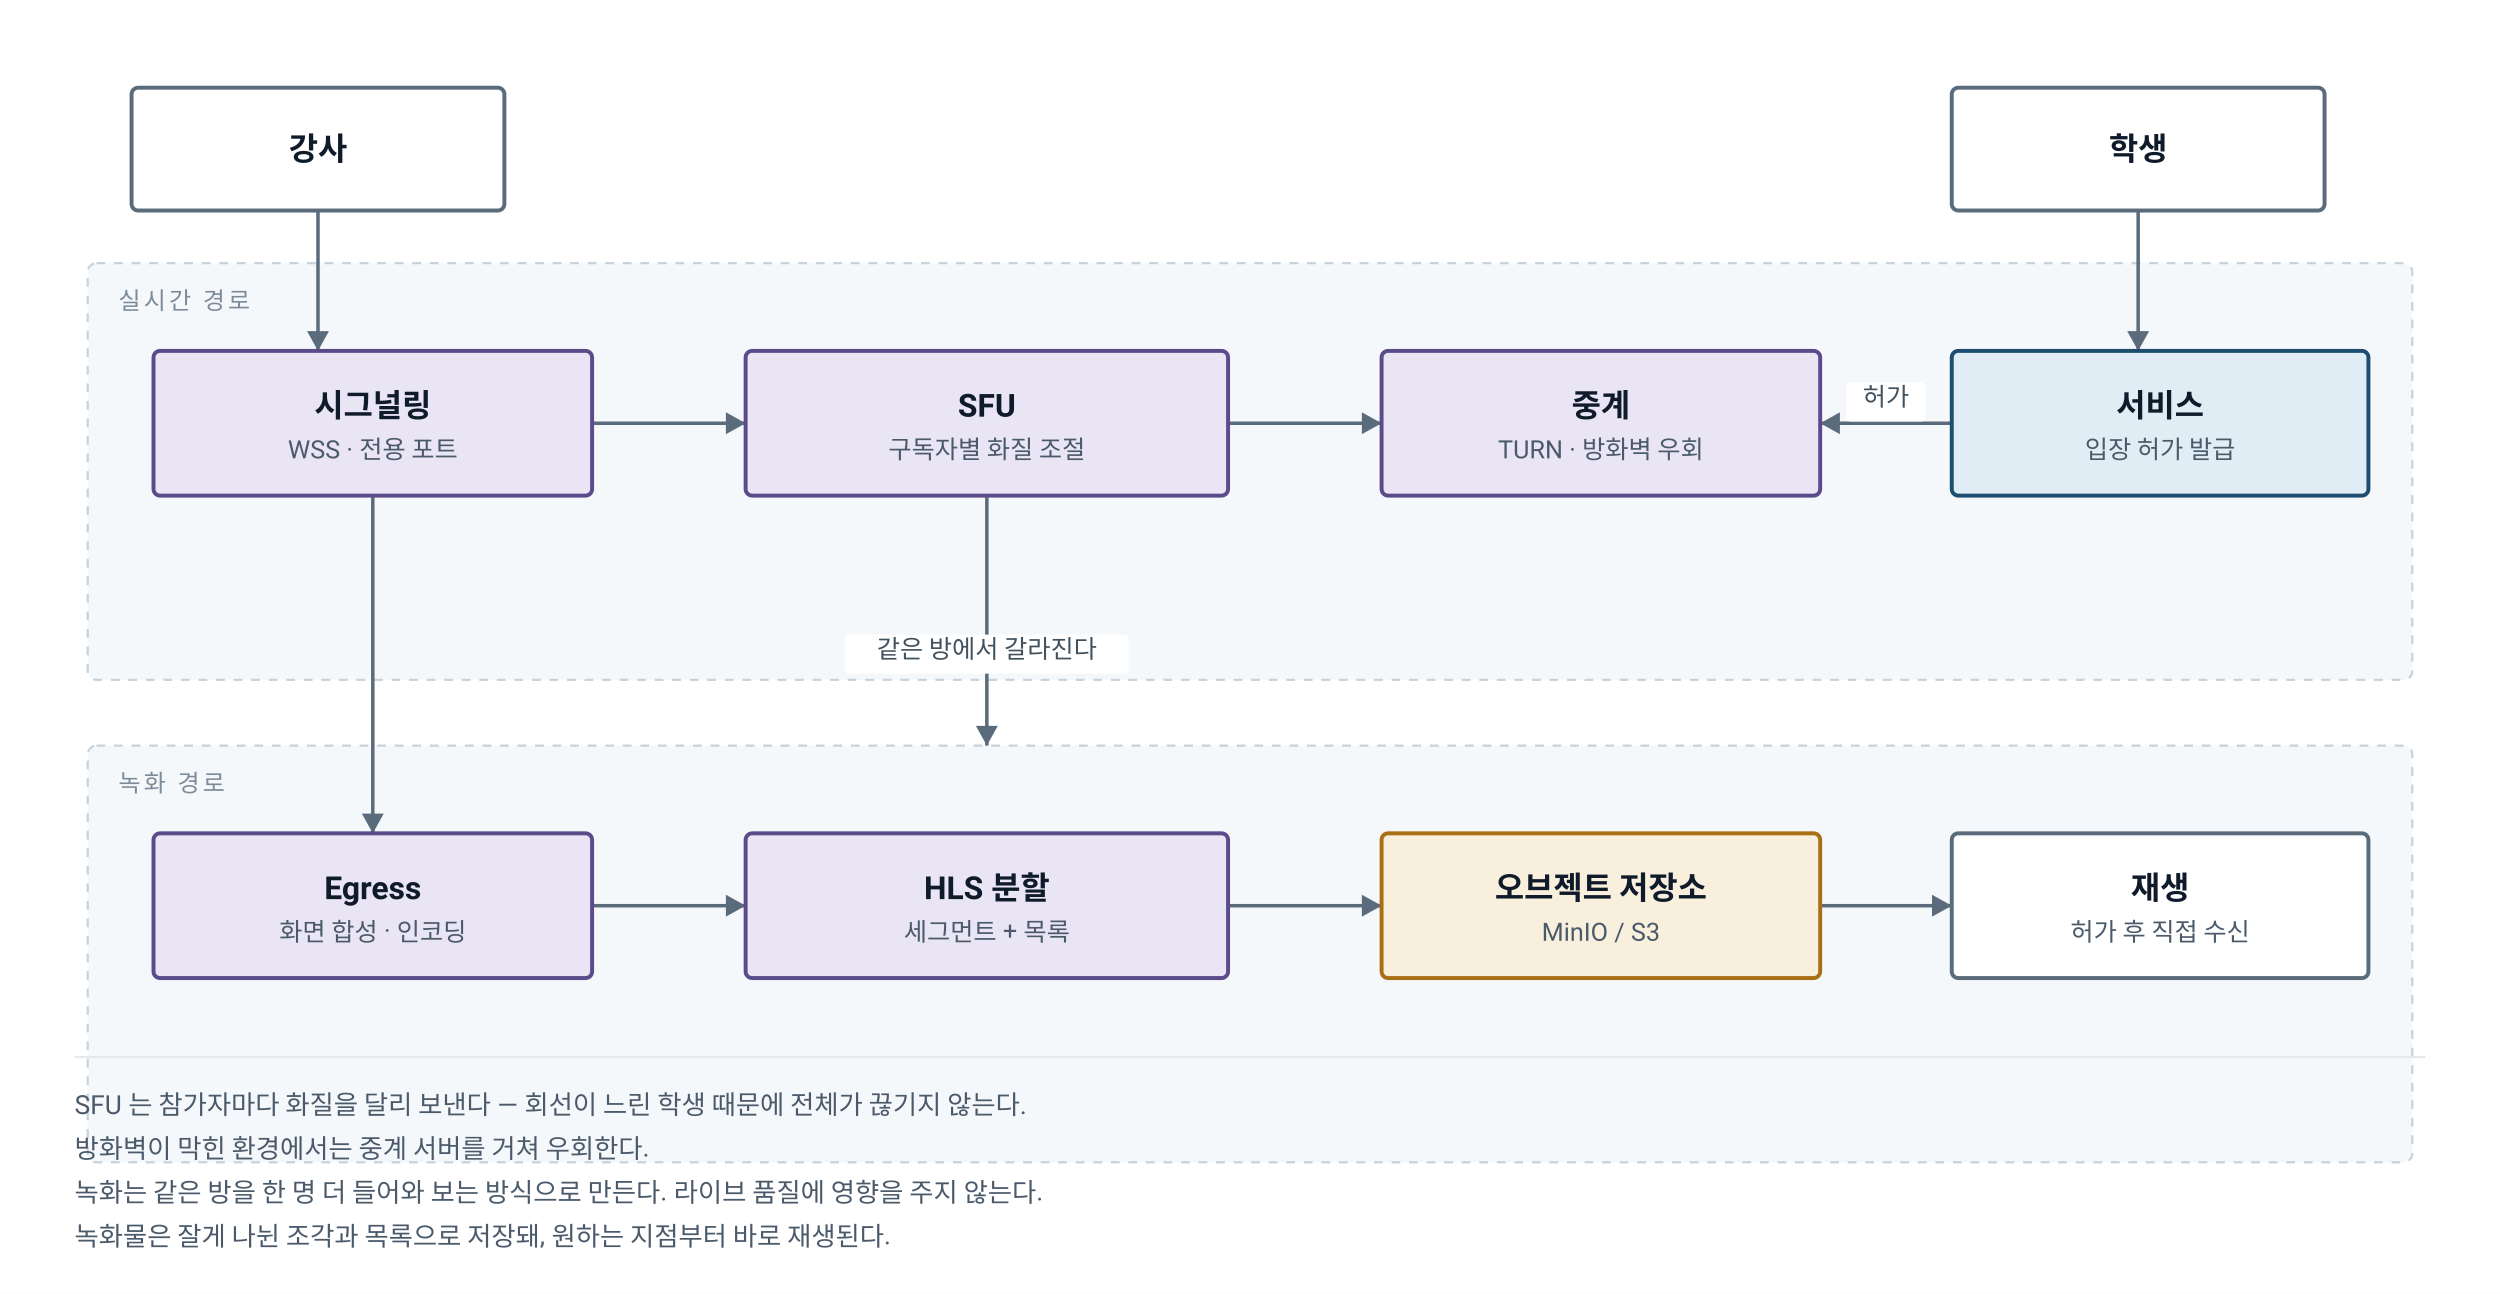
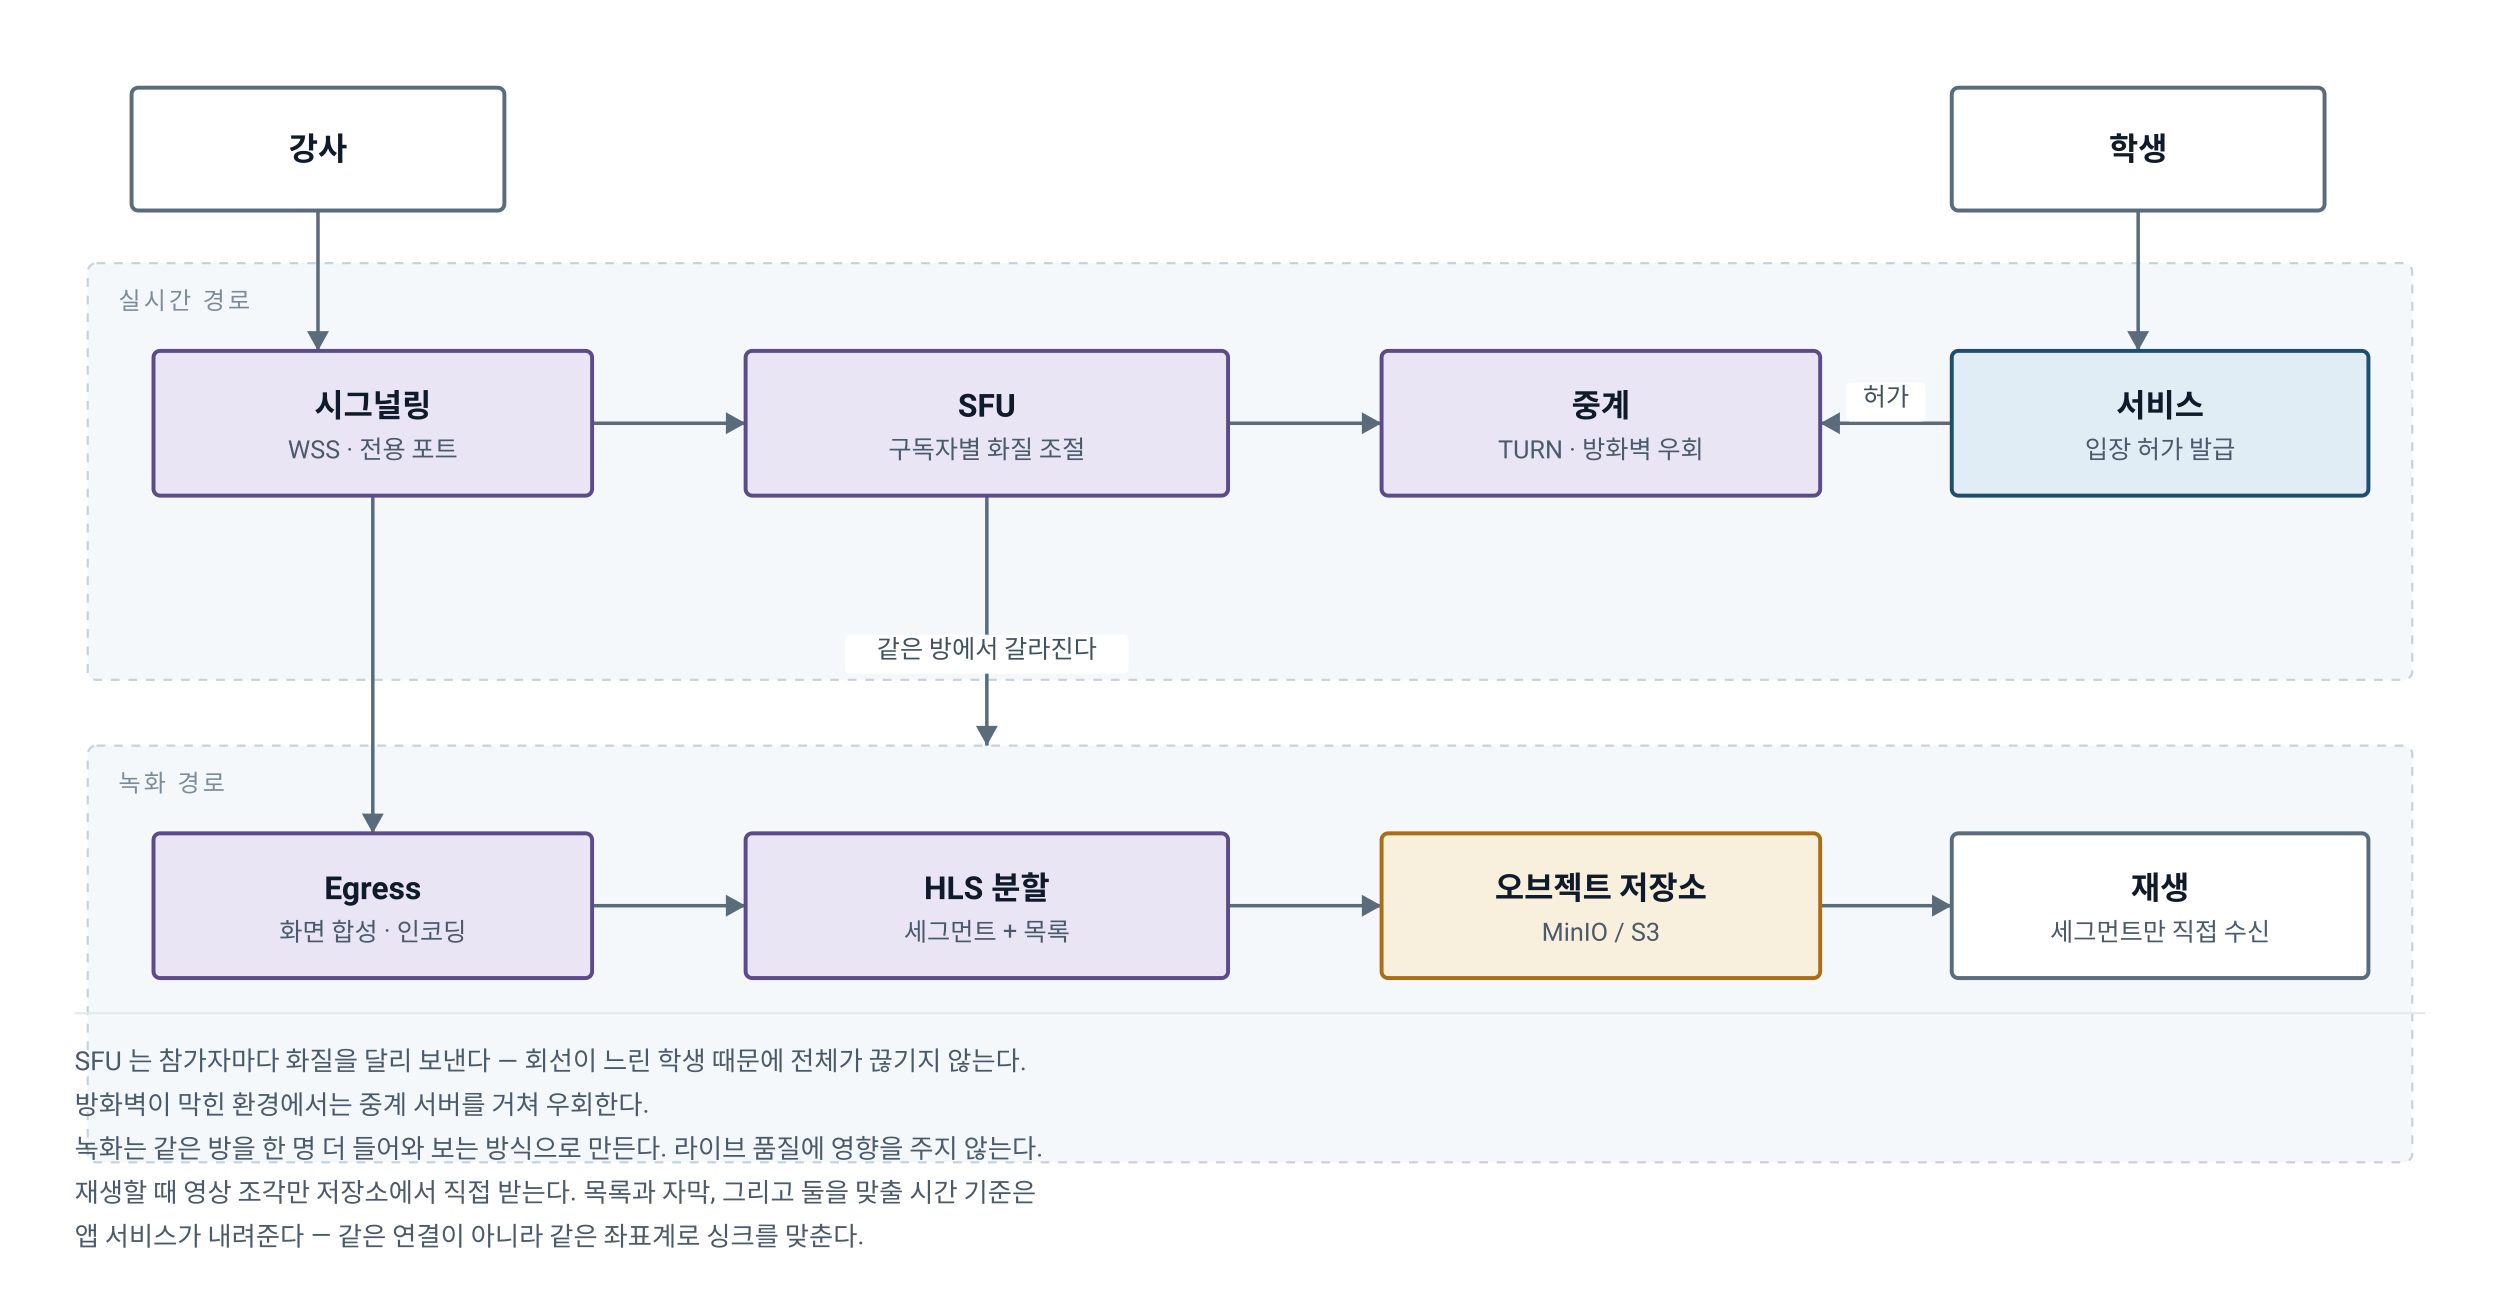
<svg xmlns="http://www.w3.org/2000/svg" viewBox="0 0 1140 590" width="1140" height="590" role="img">
  <style>text{font-family:system-ui,-apple-system,"Segoe UI",Roboto,"Malgun Gothic","Apple SD Gothic Neo","Noto Sans KR",sans-serif}</style>
  <rect width="100%" height="100%" fill="#FFFFFF" />
  <rect x="40" y="120" width="1060" height="190" rx="4" fill="#F5F8FA" stroke="#C6D2DB" stroke-width="1" stroke-dasharray="4 4" />
  <text x="54" y="141" font-size="11" fill="#7C8B99" letter-spacing="1.4">실시간 경로</text>
  <rect x="40" y="340" width="1060" height="190" rx="4" fill="#F5F8FA" stroke="#C6D2DB" stroke-width="1" stroke-dasharray="4 4" />
  <text x="54" y="361" font-size="11" fill="#7C8B99" letter-spacing="1.4">녹화 경로</text>
  <path d="M145,96 V160" fill="none" stroke="#5A6C7B" stroke-width="1.6" />
  <path d="M145,160 l-5,-9 l10,0 z" fill="#5A6C7B" />
  <path d="M270,193 H340" fill="none" stroke="#5A6C7B" stroke-width="1.6" />
  <path d="M340,193 l-9,-5 l0,10 z" fill="#5A6C7B" />
  <path d="M560,193 H630" fill="none" stroke="#5A6C7B" stroke-width="1.6" />
  <path d="M630,193 l-9,-5 l0,10 z" fill="#5A6C7B" />
  <path d="M890,193 H830" fill="none" stroke="#5A6C7B" stroke-width="1.6" />
  <path d="M830,193 l9,-5 l0,10 z" fill="#5A6C7B" />
  <path d="M975,96 V160" fill="none" stroke="#5A6C7B" stroke-width="1.6" />
  <path d="M975,160 l-5,-9 l10,0 z" fill="#5A6C7B" />
  <path d="M170,226 V380" fill="none" stroke="#5A6C7B" stroke-width="1.6" />
  <path d="M170,380 l-5,-9 l10,0 z" fill="#5A6C7B" />
  <path d="M270,413 H340" fill="none" stroke="#5A6C7B" stroke-width="1.6" />
  <path d="M340,413 l-9,-5 l0,10 z" fill="#5A6C7B" />
  <path d="M560,413 H630" fill="none" stroke="#5A6C7B" stroke-width="1.6" />
  <path d="M630,413 l-9,-5 l0,10 z" fill="#5A6C7B" />
  <path d="M830,413 H890" fill="none" stroke="#5A6C7B" stroke-width="1.6" />
  <path d="M890,413 l-9,-5 l0,10 z" fill="#5A6C7B" />
  <path d="M450,226 V340" fill="none" stroke="#5A6C7B" stroke-width="1.6" />
  <path d="M450,340 l-5,-9 l10,0 z" fill="#5A6C7B" />
  <rect x="842.0" y="174.4" width="36.0" height="17.8" fill="#FFFFFF" rx="2" />
  <text x="860" y="185" text-anchor="middle" font-size="11.5" fill="#41525F" font-weight="500">허가</text>
  <rect x="385.4" y="289.4" width="129.2" height="17.8" fill="#FFFFFF" rx="2" />
  <text x="450" y="300" text-anchor="middle" font-size="11.5" fill="#41525F" font-weight="500">같은 방에서 갈라진다</text>
  <rect x="60" y="40" width="170" height="56" rx="3" fill="#FFFFFF" stroke="#5A6C7B" stroke-width="1.8" />
  <text x="145.0" y="73.0" text-anchor="middle" font-size="14.5" font-weight="650" fill="#0F1B2A">강사</text>
  <rect x="890" y="40" width="170" height="56" rx="3" fill="#FFFFFF" stroke="#5A6C7B" stroke-width="1.8" />
  <text x="975.0" y="73.0" text-anchor="middle" font-size="14.5" font-weight="650" fill="#0F1B2A">학생</text>
  <rect x="70" y="160" width="200" height="66" rx="3" fill="#EAE5F5" stroke="#5B4B8A" stroke-width="1.8" />
  <text x="170.0" y="190.0" text-anchor="middle" font-size="14.5" font-weight="650" fill="#0F1B2A">시그널링</text>
  <text x="170.0" y="209.0" text-anchor="middle" font-size="11.5" fill="#4A5A6B">WSS · 전용 포트</text>
  <rect x="340" y="160" width="220" height="66" rx="3" fill="#EAE5F5" stroke="#5B4B8A" stroke-width="1.8" />
  <text x="450.0" y="190.0" text-anchor="middle" font-size="14.5" font-weight="650" fill="#0F1B2A">SFU</text>
  <text x="450.0" y="209.0" text-anchor="middle" font-size="11.5" fill="#4A5A6B">구독자별 화질 조절</text>
  <rect x="630" y="160" width="200" height="66" rx="3" fill="#EAE5F5" stroke="#5B4B8A" stroke-width="1.8" />
  <text x="730.0" y="190.0" text-anchor="middle" font-size="14.5" font-weight="650" fill="#0F1B2A">중계</text>
  <text x="730.0" y="209.0" text-anchor="middle" font-size="11.5" fill="#4A5A6B">TURN · 방화벽 우회</text>
  <rect x="890" y="160" width="190" height="66" rx="3" fill="#E1EDF4" stroke="#1D4E6F" stroke-width="1.8" />
  <text x="985.0" y="190.0" text-anchor="middle" font-size="14.5" font-weight="650" fill="#0F1B2A">서비스</text>
  <text x="985.0" y="209.0" text-anchor="middle" font-size="11.5" fill="#4A5A6B">입장 허가 발급</text>
  <rect x="70" y="380" width="200" height="66" rx="3" fill="#EAE5F5" stroke="#5B4B8A" stroke-width="1.8" />
  <text x="170.0" y="410.0" text-anchor="middle" font-size="14.5" font-weight="650" fill="#0F1B2A">Egress</text>
  <text x="170.0" y="429.0" text-anchor="middle" font-size="11.5" fill="#4A5A6B">화면 합성 · 인코딩</text>
  <rect x="340" y="380" width="220" height="66" rx="3" fill="#EAE5F5" stroke="#5B4B8A" stroke-width="1.8" />
  <text x="450.0" y="410.0" text-anchor="middle" font-size="14.5" font-weight="650" fill="#0F1B2A">HLS 분할</text>
  <text x="450.0" y="429.0" text-anchor="middle" font-size="11.5" fill="#4A5A6B">세그먼트 + 목록</text>
  <rect x="630" y="380" width="200" height="66" rx="3" fill="#F8EFDD" stroke="#A96F16" stroke-width="1.8" />
  <text x="730.0" y="410.0" text-anchor="middle" font-size="14.5" font-weight="650" fill="#0F1B2A">오브젝트 저장소</text>
  <text x="730.0" y="429.0" text-anchor="middle" font-size="11.5" fill="#4A5A6B">MinIO / S3</text>
  <rect x="890" y="380" width="190" height="66" rx="3" fill="#FFFFFF" stroke="#5A6C7B" stroke-width="1.8" />
  <text x="985.0" y="410.0" text-anchor="middle" font-size="14.5" font-weight="650" fill="#0F1B2A">재생</text>
-   <text x="985.0" y="429.0" text-anchor="middle" font-size="11.5" fill="#4A5A6B">허가 후 직접 수신</text>
-   <line x1="34" y1="482" x2="1106" y2="482" stroke="#E3E9ED" />
-   <text x="34" y="508" font-size="12" fill="#4A5A6B">SFU 는 참가자마다 화질을 달리 보낸다 — 회선이 느린 학생 때문에 전체가 끊기지 않는다.</text>
-   <text x="34" y="528" font-size="12" fill="#4A5A6B">방화벽이 막힌 환경에서는 중계 서버를 거쳐 우회한다.</text>
-   <text x="34" y="548" font-size="12" fill="#4A5A6B">녹화는 같은 방을 한 명 더 들어와 보는 방식으로 만든다. 라이브 품질에 영향을 주지 않는다.</text>
-   <text x="34" y="568" font-size="12" fill="#4A5A6B">녹화물은 잘게 나뉜 조각과 목록으로 저장돼, 원하는 지점부터 바로 재생된다.</text>
+   <text x="985.0" y="429.0" text-anchor="middle" font-size="11.5" fill="#4A5A6B">세그먼트만 직접 수신</text>
+   <line x1="34" y1="462" x2="1106" y2="462" stroke="#E3E9ED" />
+   <text x="34" y="488" font-size="12" fill="#4A5A6B">SFU 는 참가자마다 화질을 달리 보낸다 — 회선이 느린 학생 때문에 전체가 끊기지 않는다.</text>
+   <text x="34" y="508" font-size="12" fill="#4A5A6B">방화벽이 막힌 환경에서는 중계 서버를 거쳐 우회한다.</text>
+   <text x="34" y="528" font-size="12" fill="#4A5A6B">녹화는 같은 방을 한 명 더 들어와 보는 방식으로 만든다. 라이브 품질에 영향을 주지 않는다.</text>
+   <text x="34" y="548" font-size="12" fill="#4A5A6B">재생할 때 영상 조각만 저장소에서 직접 받는다. 목록과 자막, 그리고 둘을 맞출 시간 기준은</text>
+   <text x="34" y="568" font-size="12" fill="#4A5A6B">앱 서비스가 내려준다 — 같은 연결이 아니라 같은 좌표계로 싱크를 맞춘다.</text>
</svg>
